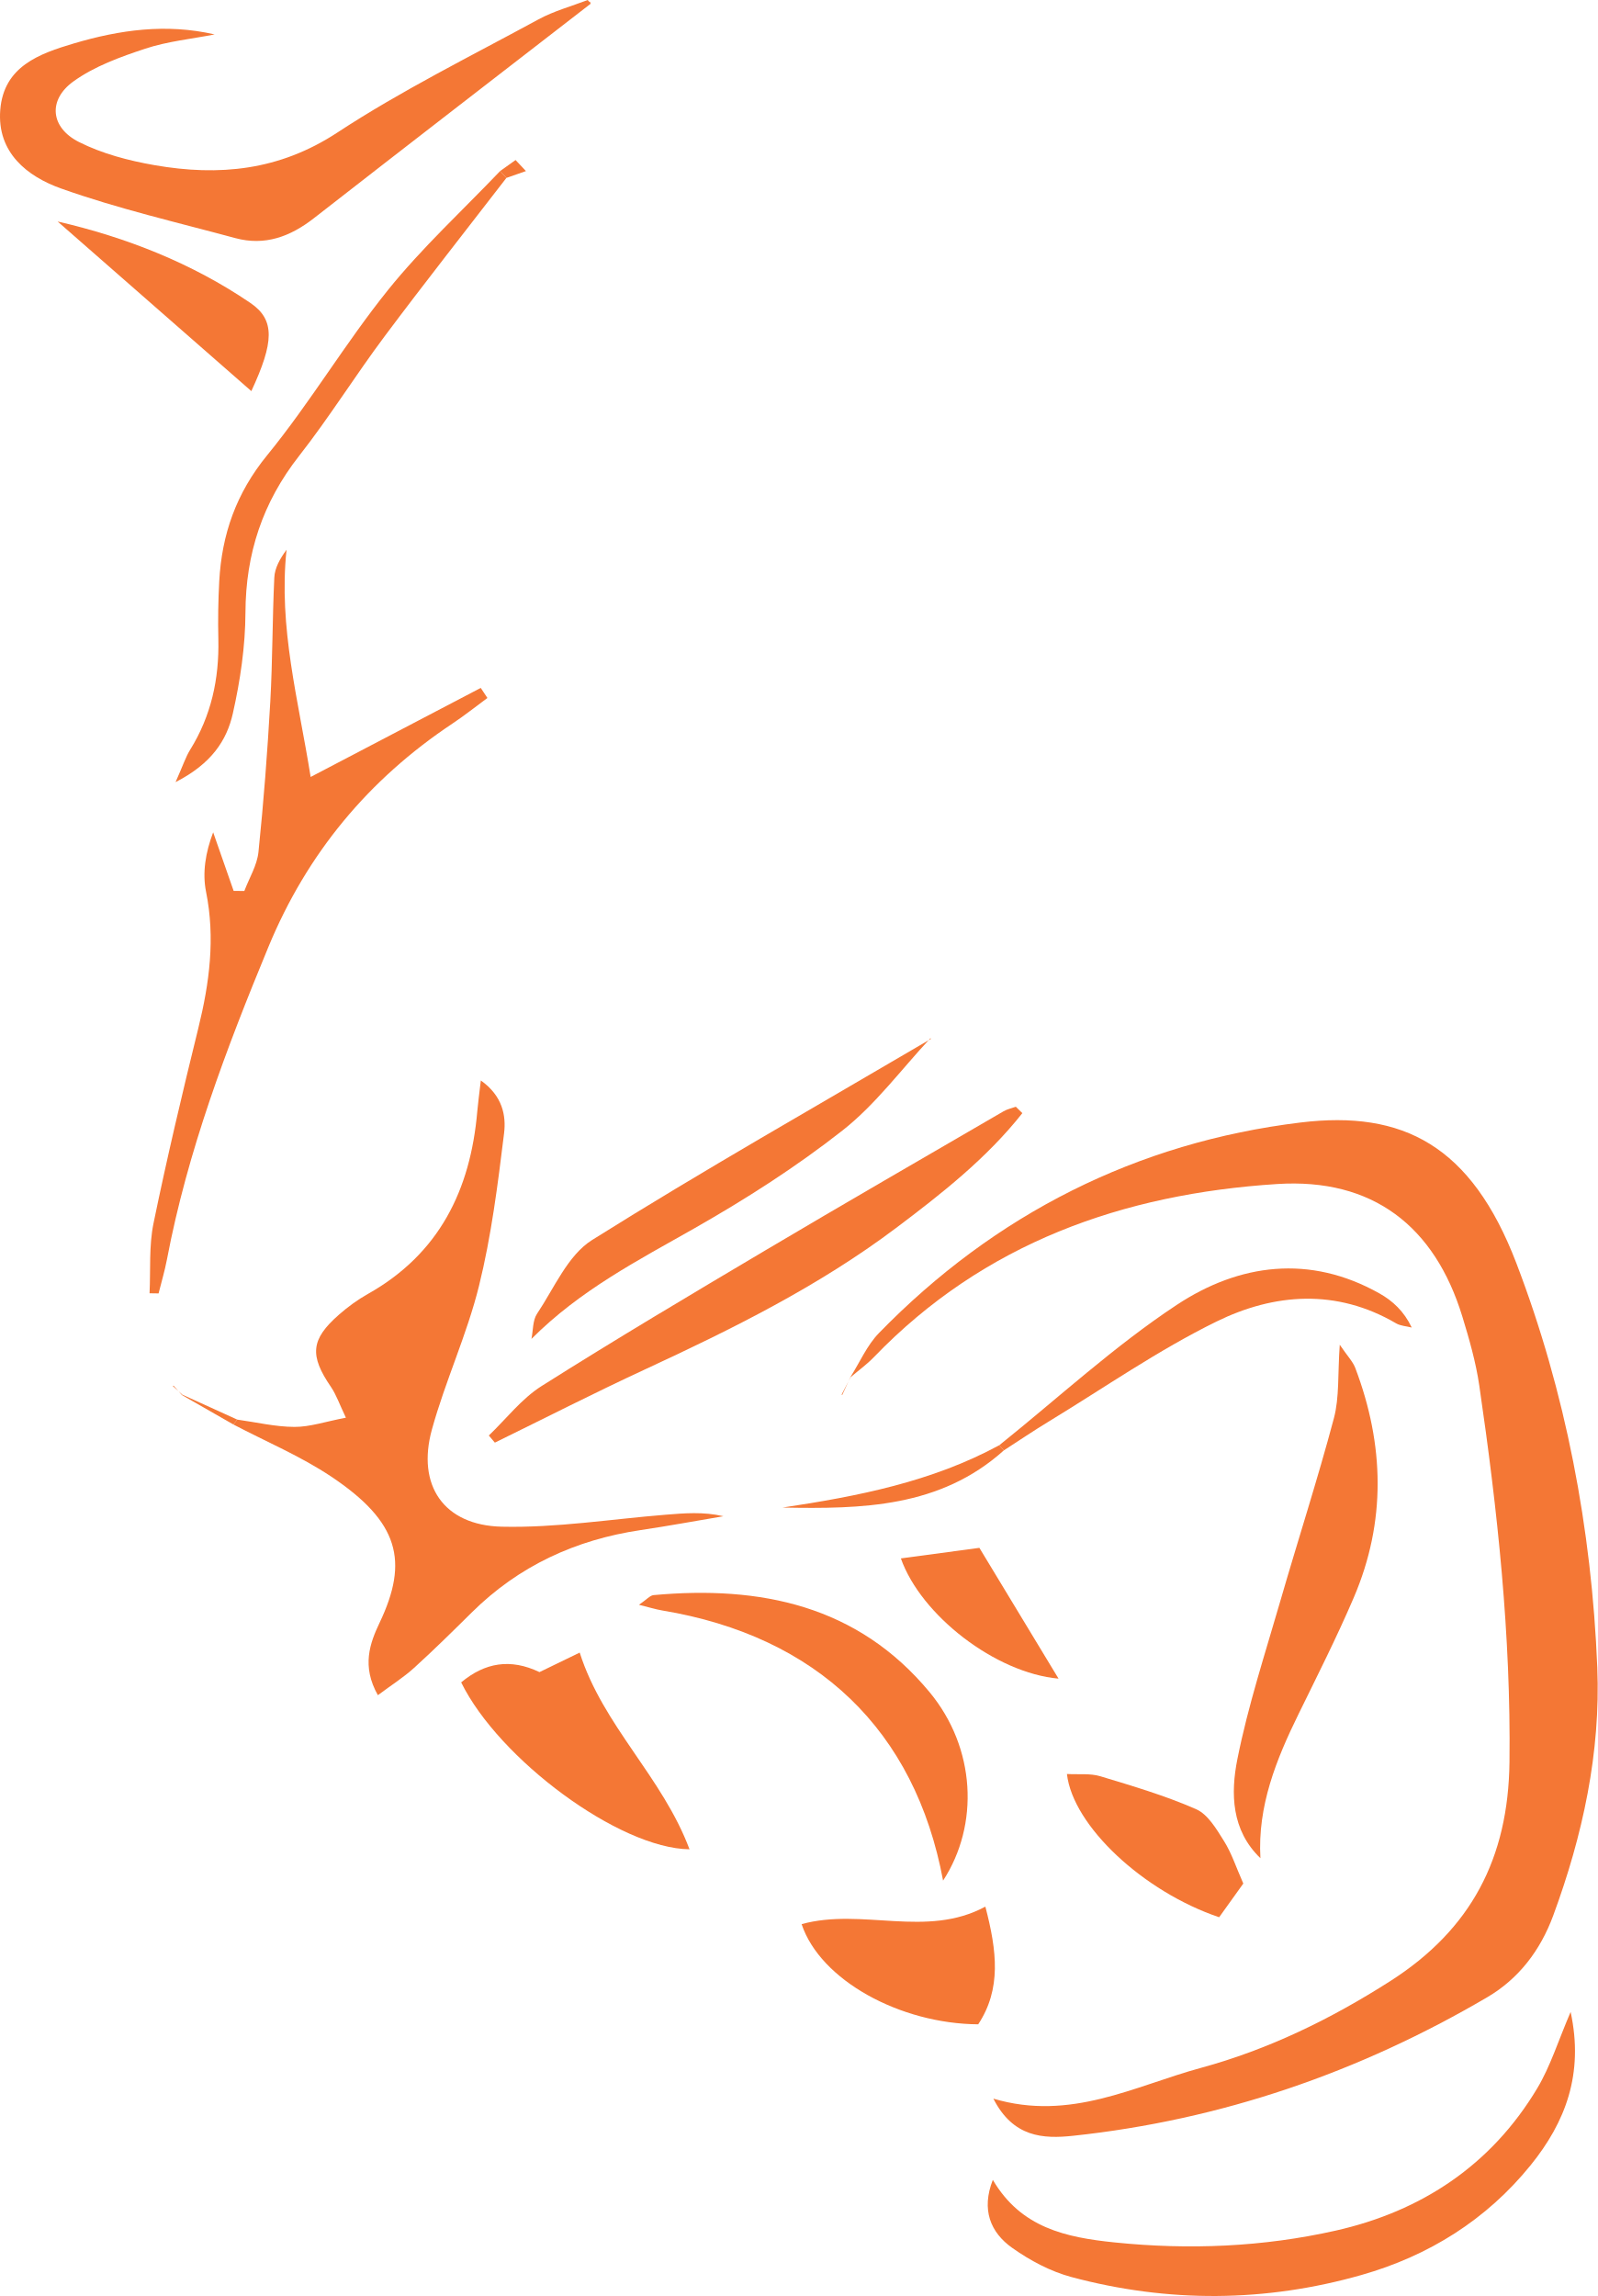
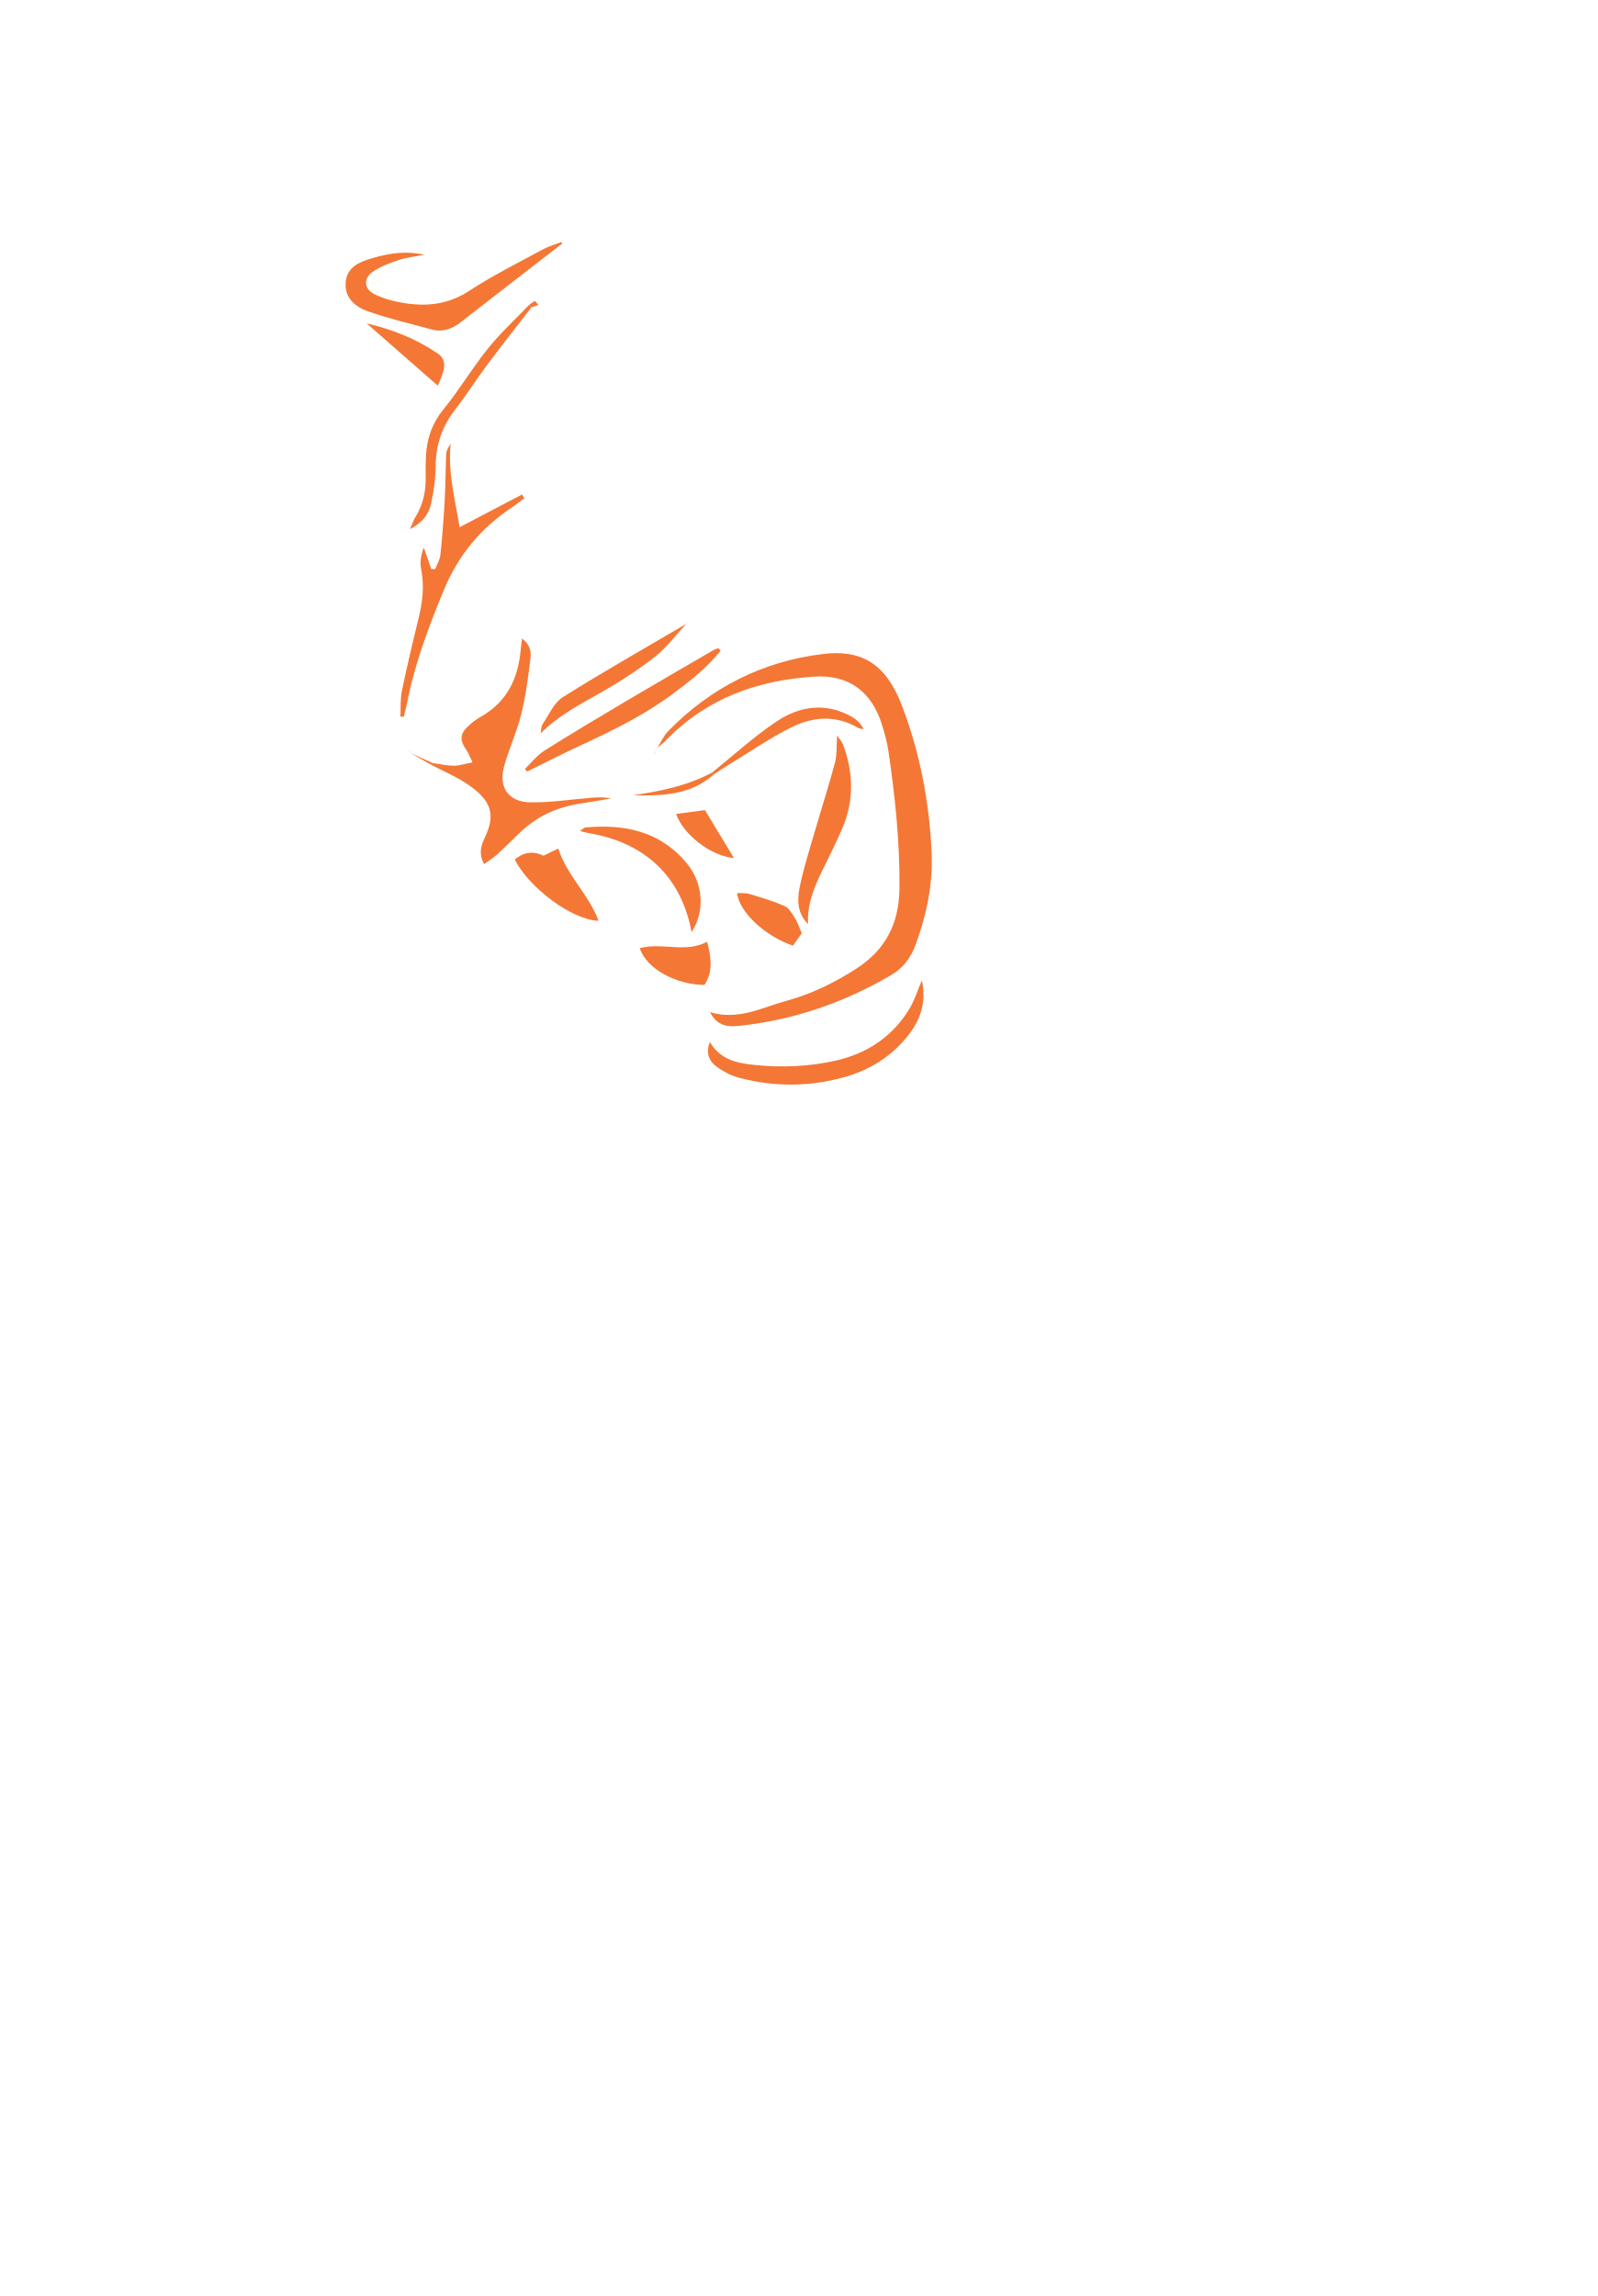
<svg xmlns="http://www.w3.org/2000/svg" version="1.1" id="Layer_1" x="0px" y="0px" width="179.293px" height="257.65px" viewBox="0 0 179.293 257.65" enable-background="new 0 0 179.293 257.65" xml:space="preserve">
  <g id="gb9L4o.tif">
    <g>
-       <path fill-rule="evenodd" clip-rule="evenodd" fill="#F47735" d="M95.436,154.525c1.052-1.656,1.854-3.555,3.193-4.93    c13.013-13.365,28.959-21.4,47.316-23.631c11.492-1.397,19.162,2.574,24.216,15.781c5.529,14.45,8.452,29.811,9.084,45.363    c0.388,9.539-1.63,18.868-4.951,27.863c-1.438,3.898-3.868,7.082-7.399,9.154c-14.39,8.443-29.865,13.777-46.488,15.547    c-3.316,0.354-6.713,0.197-8.933-4.169c8.666,2.575,15.82-1.419,23.282-3.45c7.588-2.066,14.587-5.479,21.25-9.736    c9.082-5.805,13.258-13.793,13.385-24.589c0.168-14.218-1.34-28.244-3.389-42.249c-0.384-2.621-1.126-5.209-1.904-7.75    c-3.105-10.135-10.054-15.551-20.787-14.861c-17.262,1.11-32.887,6.598-45.242,19.424c-0.794,0.824-1.738,1.503-2.613,2.249    L95.436,154.525z" />
-       <path fill-rule="evenodd" clip-rule="evenodd" fill="#F47735" d="M26.622,159.303c2.14,0.297,4.279,0.811,6.42,0.82    c1.729,0.008,3.461-0.592,5.775-1.034c-0.737-1.541-1.082-2.58-1.676-3.448c-2.419-3.537-2.281-5.328,0.894-8.112    c0.996-0.874,2.09-1.675,3.243-2.323c8.008-4.502,11.52-11.666,12.282-20.496c0.083-0.959,0.218-1.914,0.398-3.462    c2.441,1.729,2.851,3.95,2.608,5.928c-0.705,5.743-1.429,11.527-2.815,17.13c-1.354,5.471-3.783,10.668-5.284,16.112    c-1.725,6.255,1.32,10.752,7.842,10.903c6.107,0.142,12.242-0.847,18.364-1.342c2.131-0.172,4.261-0.355,6.509,0.168    c-3.094,0.521-6.179,1.093-9.282,1.553c-7.305,1.082-13.682,4.02-18.962,9.248c-2.13,2.108-4.266,4.215-6.485,6.229    c-1.164,1.055-2.513,1.906-4.049,3.051c-1.842-3.266-0.9-5.83,0.2-8.145c3.282-6.902,2.187-11.293-5.44-16.387    c-3.43-2.291-7.304-3.918-10.977-5.846C26.331,159.667,26.476,159.484,26.622,159.303z" />
-       <path fill-rule="evenodd" clip-rule="evenodd" fill="#F47735" d="M66.302,0.404C55.939,8.426,45.56,16.428,35.226,24.486    c-2.652,2.068-5.502,3.132-8.82,2.234c-6.546-1.771-13.186-3.301-19.559-5.57c-3.779-1.345-7.198-4.023-6.818-8.816    c0.387-4.883,4.381-6.311,8.27-7.463c5.109-1.513,10.332-2.263,15.787-1.008c-2.603,0.511-5.288,0.773-7.786,1.599    c-2.797,0.925-5.702,1.976-8.057,3.672c-2.889,2.08-2.59,5.183,0.609,6.797c2.613,1.319,5.594,2.099,8.501,2.605    c7.222,1.257,13.984,0.616,20.496-3.657c7.207-4.73,14.996-8.578,22.586-12.709c1.723-0.938,3.672-1.457,5.517-2.17    C66.069,0.135,66.185,0.27,66.302,0.404z" />
-       <path fill-rule="evenodd" clip-rule="evenodd" fill="#F47735" d="M54.697,78.324c-1.308,0.962-2.58,1.979-3.93,2.877    c-9.416,6.27-16.306,14.564-20.646,25.059c-4.717,11.405-9.075,22.907-11.39,35.086c-0.243,1.279-0.621,2.532-0.936,3.797    c-0.337-0.004-0.675-0.01-1.013-0.015c0.127-2.622-0.078-5.313,0.445-7.854c1.51-7.333,3.237-14.626,5.028-21.896    c1.249-5.07,1.917-10.088,0.867-15.31c-0.424-2.113-0.07-4.381,0.799-6.668c0.766,2.191,1.531,4.382,2.297,6.572    c0.4,0.004,0.801,0.008,1.201,0.012c0.548-1.455,1.43-2.877,1.585-4.373c0.58-5.604,1.01-11.229,1.327-16.855    c0.261-4.643,0.229-9.303,0.452-13.948c0.051-1.058,0.617-2.092,1.373-3.116c-0.928,8.717,1.341,16.915,2.704,25.496    c6.802-3.561,12.945-6.777,19.088-9.993C54.198,77.57,54.448,77.947,54.697,78.324z" />
-       <path fill-rule="evenodd" clip-rule="evenodd" fill="#F47735" d="M111.413,244.617c3.162,5.389,8.205,6.461,13.666,7.021    c8.36,0.859,16.674,0.508,24.816-1.327c9.633-2.171,17.454-7.353,22.609-15.965c1.483-2.477,2.352-5.321,3.748-8.573    c1.505,6.961-0.588,12.375-4.482,17.193c-4.965,6.14-11.453,10.182-18.982,12.325c-10.789,3.073-21.711,3.135-32.553,0.232    c-2.35-0.629-4.651-1.86-6.648-3.274C111.141,250.519,110.102,247.963,111.413,244.617z" />
-       <path fill-rule="evenodd" clip-rule="evenodd" fill="#F47735" d="M114.726,124.914c-3.997,5.061-9.055,9.035-14.181,12.893    c-8.688,6.537-18.377,11.33-28.203,15.881c-5.656,2.62-11.21,5.459-16.81,8.199c-0.226-0.266-0.451-0.532-0.677-0.799    c1.96-1.873,3.677-4.131,5.924-5.551c8.284-5.237,16.713-10.248,25.145-15.248c8.865-5.257,17.793-10.406,26.701-15.588    c0.414-0.24,0.91-0.341,1.368-0.506C114.238,124.435,114.482,124.674,114.726,124.914z" />
-       <path fill-rule="evenodd" clip-rule="evenodd" fill="#F47735" d="M141.449,208.527c-3.274-3.139-3.358-7.279-2.593-11.121    c1.196-6,3.119-11.859,4.822-17.754c1.978-6.843,4.18-13.624,6.01-20.504c0.625-2.348,0.42-4.916,0.656-8.245    c0.864,1.272,1.47,1.882,1.747,2.616c3.259,8.604,3.478,17.236-0.177,25.764c-1.896,4.427-4.074,8.736-6.195,13.064    c-2.509,5.117-4.613,10.324-4.277,16.186L141.449,208.527z" />
-       <path fill-rule="evenodd" clip-rule="evenodd" fill="#F47735" d="M105.831,211.035c-3.144-16.871-14.106-27.412-31.509-30.312    c-0.738-0.123-1.458-0.353-2.618-0.639c0.865-0.588,1.234-1.049,1.643-1.086c11.979-1.094,22.894,1.146,30.967,10.889    C109.511,196.159,109.909,204.775,105.831,211.035z" />
-       <path fill-rule="evenodd" clip-rule="evenodd" fill="#F47735" d="M65.053,185.448c2.616,8.225,9.275,13.937,12.323,22.075    c-7.901-0.092-21.405-10.127-25.624-18.732c2.657-2.217,5.519-2.717,8.788-1.153C61.817,187.018,63.125,186.383,65.053,185.448z" />
-       <path fill-rule="evenodd" clip-rule="evenodd" fill="#F47735" d="M104.407,116.509c-3.258,3.485-6.152,7.433-9.859,10.346    c-5.197,4.083-10.834,7.688-16.587,10.962c-6.362,3.619-12.849,6.946-18.323,12.432c0.195-0.953,0.129-2.082,0.631-2.83    c1.925-2.875,3.448-6.557,6.17-8.266c12.484-7.835,25.324-15.104,38.035-22.577L104.407,116.509z" />
-       <path fill-rule="evenodd" clip-rule="evenodd" fill="#F47735" d="M56.828,19.965c-4.567,5.924-9.202,11.798-13.679,17.79    c-3.289,4.401-6.201,9.089-9.588,13.409c-4.088,5.217-5.991,10.961-6.017,17.579c-0.015,3.784-0.582,7.628-1.417,11.329    c-0.681,3.016-2.395,5.633-6.426,7.694c0.861-1.933,1.146-2.841,1.633-3.623c2.368-3.81,3.27-7.964,3.169-12.405    c-0.049-2.164-0.018-4.334,0.099-6.496c0.286-5.28,1.901-9.9,5.38-14.158c4.838-5.923,8.766-12.586,13.563-18.547    c3.822-4.748,8.362-8.92,12.583-13.347C56.362,19.448,56.595,19.707,56.828,19.965z" />
-       <path fill-rule="evenodd" clip-rule="evenodd" fill="#F47735" d="M109.773,227.162c-8.771-0.057-17.726-4.949-19.817-11.242    c6.812-1.871,13.992,1.619,20.619-1.966C111.881,218.948,112.382,223.201,109.773,227.162z" />
-       <path fill-rule="evenodd" clip-rule="evenodd" fill="#F47735" d="M136.81,215.148c-8.494-2.869-16.413-10.242-17.081-16.076    c1.316,0.074,2.609-0.09,3.748,0.254c3.632,1.098,7.296,2.178,10.756,3.699c1.323,0.581,2.284,2.24,3.128,3.584    c0.852,1.357,1.354,2.934,2.16,4.756C138.787,212.391,137.85,213.698,136.81,215.148z" />
-       <path fill-rule="evenodd" clip-rule="evenodd" fill="#F47735" d="M6.466,24.855c7.695,1.777,15.044,4.66,21.631,9.139    c2.805,1.908,2.645,4.428,0.108,9.895C20.954,37.54,13.71,31.197,6.466,24.855z" />
-       <path fill-rule="evenodd" clip-rule="evenodd" fill="#F47735" d="M112.14,162.177c6.608-5.298,12.88-11.103,19.917-15.749    c7.006-4.626,14.92-5.693,22.749-1.281c1.474,0.83,2.753,2.002,3.614,3.824c-0.59-0.151-1.253-0.177-1.758-0.473    c-6.688-3.909-13.658-3.381-20.156-0.195c-6.541,3.207-12.586,7.426-18.834,11.225c-1.701,1.033-3.352,2.152-5.025,3.232    C112.478,162.566,112.309,162.371,112.14,162.177z" />
-       <path fill-rule="evenodd" clip-rule="evenodd" fill="#F47735" d="M101.093,174.88c2.897-0.39,5.681-0.764,8.812-1.185    c2.789,4.608,5.707,9.43,8.883,14.677C111.724,187.736,103.358,181.281,101.093,174.88z" />
-       <path fill-rule="evenodd" clip-rule="evenodd" fill="#F47735" d="M112.647,162.76c-7.158,6.427-15.949,6.582-24.829,6.414    c8.419-1.266,16.733-2.881,24.322-6.997C112.309,162.371,112.478,162.566,112.647,162.76z" />
-       <path fill-rule="evenodd" clip-rule="evenodd" fill="#F47735" d="M20.465,156.506c2.052,0.932,4.104,1.865,6.157,2.797    c-0.146,0.182-0.291,0.364-0.434,0.547c-1.922-1.1-3.845-2.199-5.767-3.299L20.465,156.506z" />
-       <path fill-rule="evenodd" clip-rule="evenodd" fill="#F47735" d="M56.128,19.19c0.576-0.411,1.152-0.821,1.729-1.232    c0.387,0.413,0.774,0.827,1.162,1.24c-0.73,0.255-1.46,0.511-2.191,0.767C56.595,19.707,56.362,19.448,56.128,19.19z" />
-       <path fill-rule="evenodd" clip-rule="evenodd" fill="#F47735" d="M95.456,154.542c-0.336,0.648-0.672,1.297-1.008,1.945    l0.059,0.062c0.311-0.674,0.62-1.349,0.93-2.023L95.456,154.542z" />
-       <path fill-rule="evenodd" clip-rule="evenodd" fill="#F47735" d="M65.286,0.334c0.335-0.047,0.671-0.094,1.007-0.141    c-0.219,0.182-0.438,0.363-0.658,0.544C65.519,0.604,65.402,0.469,65.286,0.334z" />
-       <path fill-rule="evenodd" clip-rule="evenodd" fill="#F47735" d="M19.469,155.487l-0.064,0.063    C19.405,155.552,19.469,155.487,19.469,155.487z" />
-       <path fill-rule="evenodd" clip-rule="evenodd" fill="#F47735" d="M20.42,156.551c-0.317-0.354-0.634-0.709-0.951-1.062    c0-0.001-0.064,0.063-0.064,0.062c0.353,0.318,0.706,0.638,1.06,0.955L20.42,156.551z" />
-       <path fill-rule="evenodd" clip-rule="evenodd" fill="#F47735" d="M104.473,116.575l-0.066-0.066L104.473,116.575z" />
-       <path fill-rule="evenodd" clip-rule="evenodd" fill="#F47735" d="M94.448,156.487l0.059,0.062L94.448,156.487z" />
-       <path fill-rule="evenodd" clip-rule="evenodd" fill="#F47735" d="M141.442,208.533l0.007-0.006L141.442,208.533z" />
+       <path fill="#F47735" d="M73.796,83.872c0.386-0.606,0.681-1.304,1.172-1.81c4.774-4.903,10.626-7.853,17.362-8.67    c4.217-0.513,7.031,0.944,8.885,5.791c2.029,5.303,3.102,10.938,3.334,16.646c0.143,3.5-0.598,6.924-1.816,10.224    c-0.526,1.432-1.42,2.6-2.715,3.358c-5.281,3.099-10.958,5.056-17.058,5.705c-1.218,0.13-2.464,0.072-3.278-1.53    c3.181,0.945,5.805-0.521,8.543-1.266c2.785-0.758,5.352-2.01,7.796-3.572c3.332-2.13,4.865-5.062,4.912-9.021    c0.062-5.218-0.492-10.363-1.244-15.502c-0.141-0.962-0.414-1.911-0.698-2.846c-1.14-3.718-3.689-5.706-7.628-5.452    c-6.333,0.407-12.066,2.422-16.6,7.128c-0.291,0.303-0.638,0.552-0.958,0.824L73.796,83.872z" />
+       <path fill="#F47735" d="M48.547,85.625c0.785,0.109,1.57,0.298,2.355,0.302c0.634,0.003,1.27-0.218,2.119-0.38    c-0.271-0.564-0.397-0.945-0.615-1.265c-0.888-1.299-0.837-1.955,0.328-2.977c0.365-0.321,0.767-0.615,1.19-0.854    c2.938-1.652,4.227-4.281,4.506-7.521c0.031-0.353,0.081-0.703,0.146-1.271c0.896,0.634,1.046,1.449,0.957,2.175    c-0.259,2.107-0.524,4.23-1.033,6.286c-0.497,2.007-1.388,3.914-1.939,5.911c-0.633,2.296,0.484,3.945,2.878,4.001    c2.24,0.052,4.492-0.311,6.738-0.492c0.782-0.062,1.563-0.131,2.389,0.062c-1.136,0.19-2.268,0.399-3.406,0.568    c-2.681,0.397-5.021,1.477-6.958,3.396c-0.781,0.771-1.565,1.546-2.379,2.285c-0.427,0.387-0.922,0.698-1.486,1.12    c-0.676-1.199-0.33-2.141,0.074-2.989c1.204-2.532,0.802-4.146-1.997-6.013c-1.258-0.842-2.68-1.438-4.028-2.146    C48.44,85.759,48.493,85.693,48.547,85.625z" />
+       <path fill="#F47735" d="M63.106,27.321c-3.802,2.943-7.61,5.879-11.402,8.836c-0.973,0.759-2.019,1.149-3.236,0.819    c-2.402-0.649-4.838-1.211-7.177-2.043c-1.387-0.494-2.641-1.478-2.501-3.235c0.142-1.792,1.607-2.316,3.034-2.739    c1.875-0.555,3.791-0.83,5.793-0.37c-0.955,0.188-1.94,0.284-2.857,0.586c-1.026,0.341-2.092,0.726-2.956,1.349    c-1.06,0.763-0.95,1.901,0.224,2.494c0.958,0.482,2.052,0.77,3.119,0.956c2.65,0.461,5.131,0.227,7.521-1.343    c2.645-1.735,5.502-3.146,8.288-4.663c0.632-0.344,1.347-0.534,2.024-0.796C63.021,27.222,63.063,27.272,63.106,27.321z" />
+       <path fill="#F47735" d="M58.848,55.912c-0.48,0.354-0.946,0.727-1.442,1.055c-3.455,2.302-5.983,5.345-7.576,9.195    c-1.731,4.186-3.33,8.405-4.179,12.875c-0.089,0.469-0.228,0.929-0.344,1.394c-0.124-0.001-0.248-0.005-0.372-0.007    c0.047-0.961-0.029-1.948,0.164-2.881c0.554-2.69,1.188-5.367,1.845-8.035c0.458-1.859,0.703-3.701,0.318-5.616    c-0.155-0.775-0.025-1.607,0.293-2.447c0.281,0.804,0.562,1.607,0.843,2.412c0.147,0.001,0.294,0.002,0.441,0.004    c0.201-0.534,0.524-1.056,0.582-1.604c0.213-2.056,0.371-4.12,0.487-6.185c0.096-1.704,0.084-3.414,0.166-5.118    c0.019-0.389,0.227-0.768,0.504-1.144c-0.34,3.197,0.492,6.207,0.992,9.354c2.496-1.307,4.75-2.487,7.004-3.667    C58.665,55.635,58.757,55.774,58.848,55.912z" />
+       <path fill="#F47735" d="M79.66,116.93c1.16,1.978,3.01,2.37,5.015,2.575c3.068,0.315,6.117,0.188,9.104-0.486    c3.535-0.796,6.404-2.697,8.298-5.857c0.543-0.909,0.86-1.952,1.375-3.146c0.551,2.554-0.218,4.541-1.646,6.309    c-1.822,2.253-4.203,3.736-6.965,4.522c-3.959,1.127-7.967,1.148-11.947,0.085c-0.861-0.23-1.706-0.684-2.438-1.201    C79.559,119.096,79.178,118.157,79.66,116.93z" />
+       <path fill="#F47735" d="M80.875,73.008c-1.467,1.857-3.322,3.315-5.203,4.731c-3.188,2.396-6.743,4.157-10.349,5.827    c-2.075,0.961-4.113,2.003-6.168,3.009c-0.083-0.098-0.166-0.196-0.249-0.294c0.719-0.688,1.349-1.516,2.174-2.037    c3.04-1.921,6.132-3.76,9.226-5.595c3.254-1.929,6.529-3.818,9.798-5.72c0.151-0.089,0.334-0.125,0.502-0.187    C80.696,72.832,80.785,72.919,80.875,73.008z" />
+       <path fill="#F47735" d="M90.68,103.688c-1.201-1.152-1.231-2.671-0.951-4.081c0.439-2.201,1.145-4.353,1.77-6.516    c0.728-2.511,1.533-4.998,2.205-7.522c0.229-0.861,0.153-1.804,0.239-3.025c0.318,0.467,0.541,0.69,0.644,0.961    c1.195,3.156,1.274,6.323-0.065,9.453c-0.695,1.624-1.494,3.205-2.273,4.793c-0.92,1.878-1.691,3.789-1.568,5.939V103.688z" />
+       <path fill="#F47735" d="M77.611,104.608c-1.153-6.19-5.176-10.059-11.562-11.122c-0.271-0.045-0.535-0.13-0.961-0.234    c0.317-0.216,0.453-0.385,0.603-0.397c4.396-0.401,8.401,0.421,11.363,3.995C78.961,99.15,79.107,102.311,77.611,104.608z" />
+       <path fill="#F47735" d="M62.648,95.219c0.96,3.02,3.403,5.114,4.522,8.102c-2.899-0.034-7.854-3.716-9.402-6.874    c0.975-0.813,2.025-0.997,3.225-0.423C61.46,95.795,61.941,95.562,62.648,95.219z" />
+       <path fill="#F47735" d="M77.088,69.923c-1.195,1.279-2.258,2.729-3.617,3.796c-1.907,1.499-3.976,2.821-6.087,4.022    c-2.334,1.328-4.715,2.55-6.723,4.562c0.072-0.35,0.047-0.765,0.232-1.038c0.706-1.056,1.265-2.405,2.264-3.032    c4.581-2.876,9.293-5.543,13.956-8.285L77.088,69.923z" />
+       <path fill="#F47735" d="M59.63,34.498c-1.676,2.174-3.377,4.329-5.02,6.527c-1.207,1.615-2.275,3.335-3.518,4.92    c-1.5,1.914-2.198,4.021-2.208,6.45c-0.005,1.389-0.213,2.799-0.52,4.156c-0.25,1.106-0.878,2.067-2.357,2.823    c0.316-0.709,0.42-1.042,0.599-1.33c0.869-1.397,1.2-2.922,1.163-4.552c-0.018-0.794-0.007-1.59,0.036-2.383    c0.105-1.938,0.698-3.633,1.974-5.195c1.775-2.173,3.217-4.618,4.977-6.805c1.402-1.743,3.068-3.273,4.617-4.897    C59.459,34.309,59.545,34.404,59.63,34.498z" />
+       <path fill="#F47735" d="M79.057,110.526c-3.219-0.021-6.504-1.816-7.271-4.125c2.499-0.688,5.134,0.594,7.566-0.722    C79.831,107.51,80.014,109.072,79.057,110.526z" />
+       <path fill="#F47735" d="M88.979,106.116c-3.118-1.052-6.023-3.758-6.269-5.898c0.483,0.027,0.958-0.032,1.376,0.095    c1.333,0.401,2.678,0.799,3.948,1.355c0.484,0.214,0.838,0.822,1.146,1.316c0.312,0.497,0.498,1.076,0.793,1.745    C89.703,105.106,89.359,105.585,88.979,106.116z" />
+       <path fill="#F47735" d="M41.151,36.293c2.823,0.652,5.52,1.71,7.937,3.354c1.029,0.7,0.971,1.625,0.04,3.631    C46.467,40.947,43.809,38.62,41.151,36.293z" />
+       <path fill="#F47735" d="M79.925,86.68c2.425-1.943,4.727-4.074,7.309-5.778c2.57-1.697,5.475-2.089,8.348-0.47    c0.539,0.305,1.01,0.733,1.326,1.401c-0.217-0.055-0.461-0.063-0.646-0.173c-2.453-1.435-5.012-1.241-7.395-0.072    c-2.401,1.178-4.619,2.727-6.912,4.119c-0.624,0.379-1.229,0.79-1.844,1.188C80.05,86.823,79.988,86.751,79.925,86.68z" />
+       <path fill="#F47735" d="M75.873,91.341c1.062-0.143,2.084-0.279,3.233-0.435c1.022,1.691,2.094,3.46,3.259,5.386    C79.774,96.059,76.704,93.69,75.873,91.341z" />
+       <path fill="#F47735" d="M80.112,86.895c-2.627,2.357-5.853,2.414-9.11,2.353c3.089-0.464,6.14-1.057,8.924-2.566    C79.988,86.751,80.05,86.823,80.112,86.895z" />
+       <path fill="#F47735" d="M46.288,84.599c0.753,0.343,1.506,0.685,2.259,1.025c-0.054,0.067-0.107,0.134-0.16,0.201    c-0.705-0.403-1.411-0.807-2.116-1.211L46.288,84.599z" />
+       <path fill="#F47735" d="M59.373,34.214c0.212-0.15,0.423-0.301,0.635-0.451c0.142,0.15,0.284,0.303,0.426,0.454    c-0.268,0.094-0.536,0.188-0.804,0.281C59.545,34.404,59.459,34.309,59.373,34.214z" />
+       <path fill="#F47735" d="M73.804,83.879c-0.124,0.237-0.247,0.477-0.37,0.713l0.021,0.022c0.114-0.246,0.228-0.494,0.342-0.741    L73.804,83.879z" />
+       <path fill="#F47735" d="M62.733,27.295c0.123-0.017,0.247-0.034,0.37-0.051c-0.08,0.066-0.161,0.133-0.242,0.2    C62.819,27.394,62.776,27.344,62.733,27.295z" />
+       <path fill="#F47735" d="M45.922,84.226l-0.023,0.021C45.898,84.249,45.922,84.226,45.922,84.226z" />
+       <path fill="#F47735" d="M46.271,84.615c-0.116-0.129-0.232-0.26-0.349-0.389c0-0.001-0.023,0.021-0.023,0.021    c0.129,0.116,0.259,0.234,0.389,0.351L46.271,84.615z" />
+       <path fill="#F47735" d="M77.112,69.948l-0.023-0.024L77.112,69.948z" />
+       <path fill="#F47735" d="M73.434,84.592l0.021,0.022L73.434,84.592z" />
+       <path fill="#F47735" d="M90.678,103.69l0.002-0.002L90.678,103.69z" />
    </g>
  </g>
</svg>
